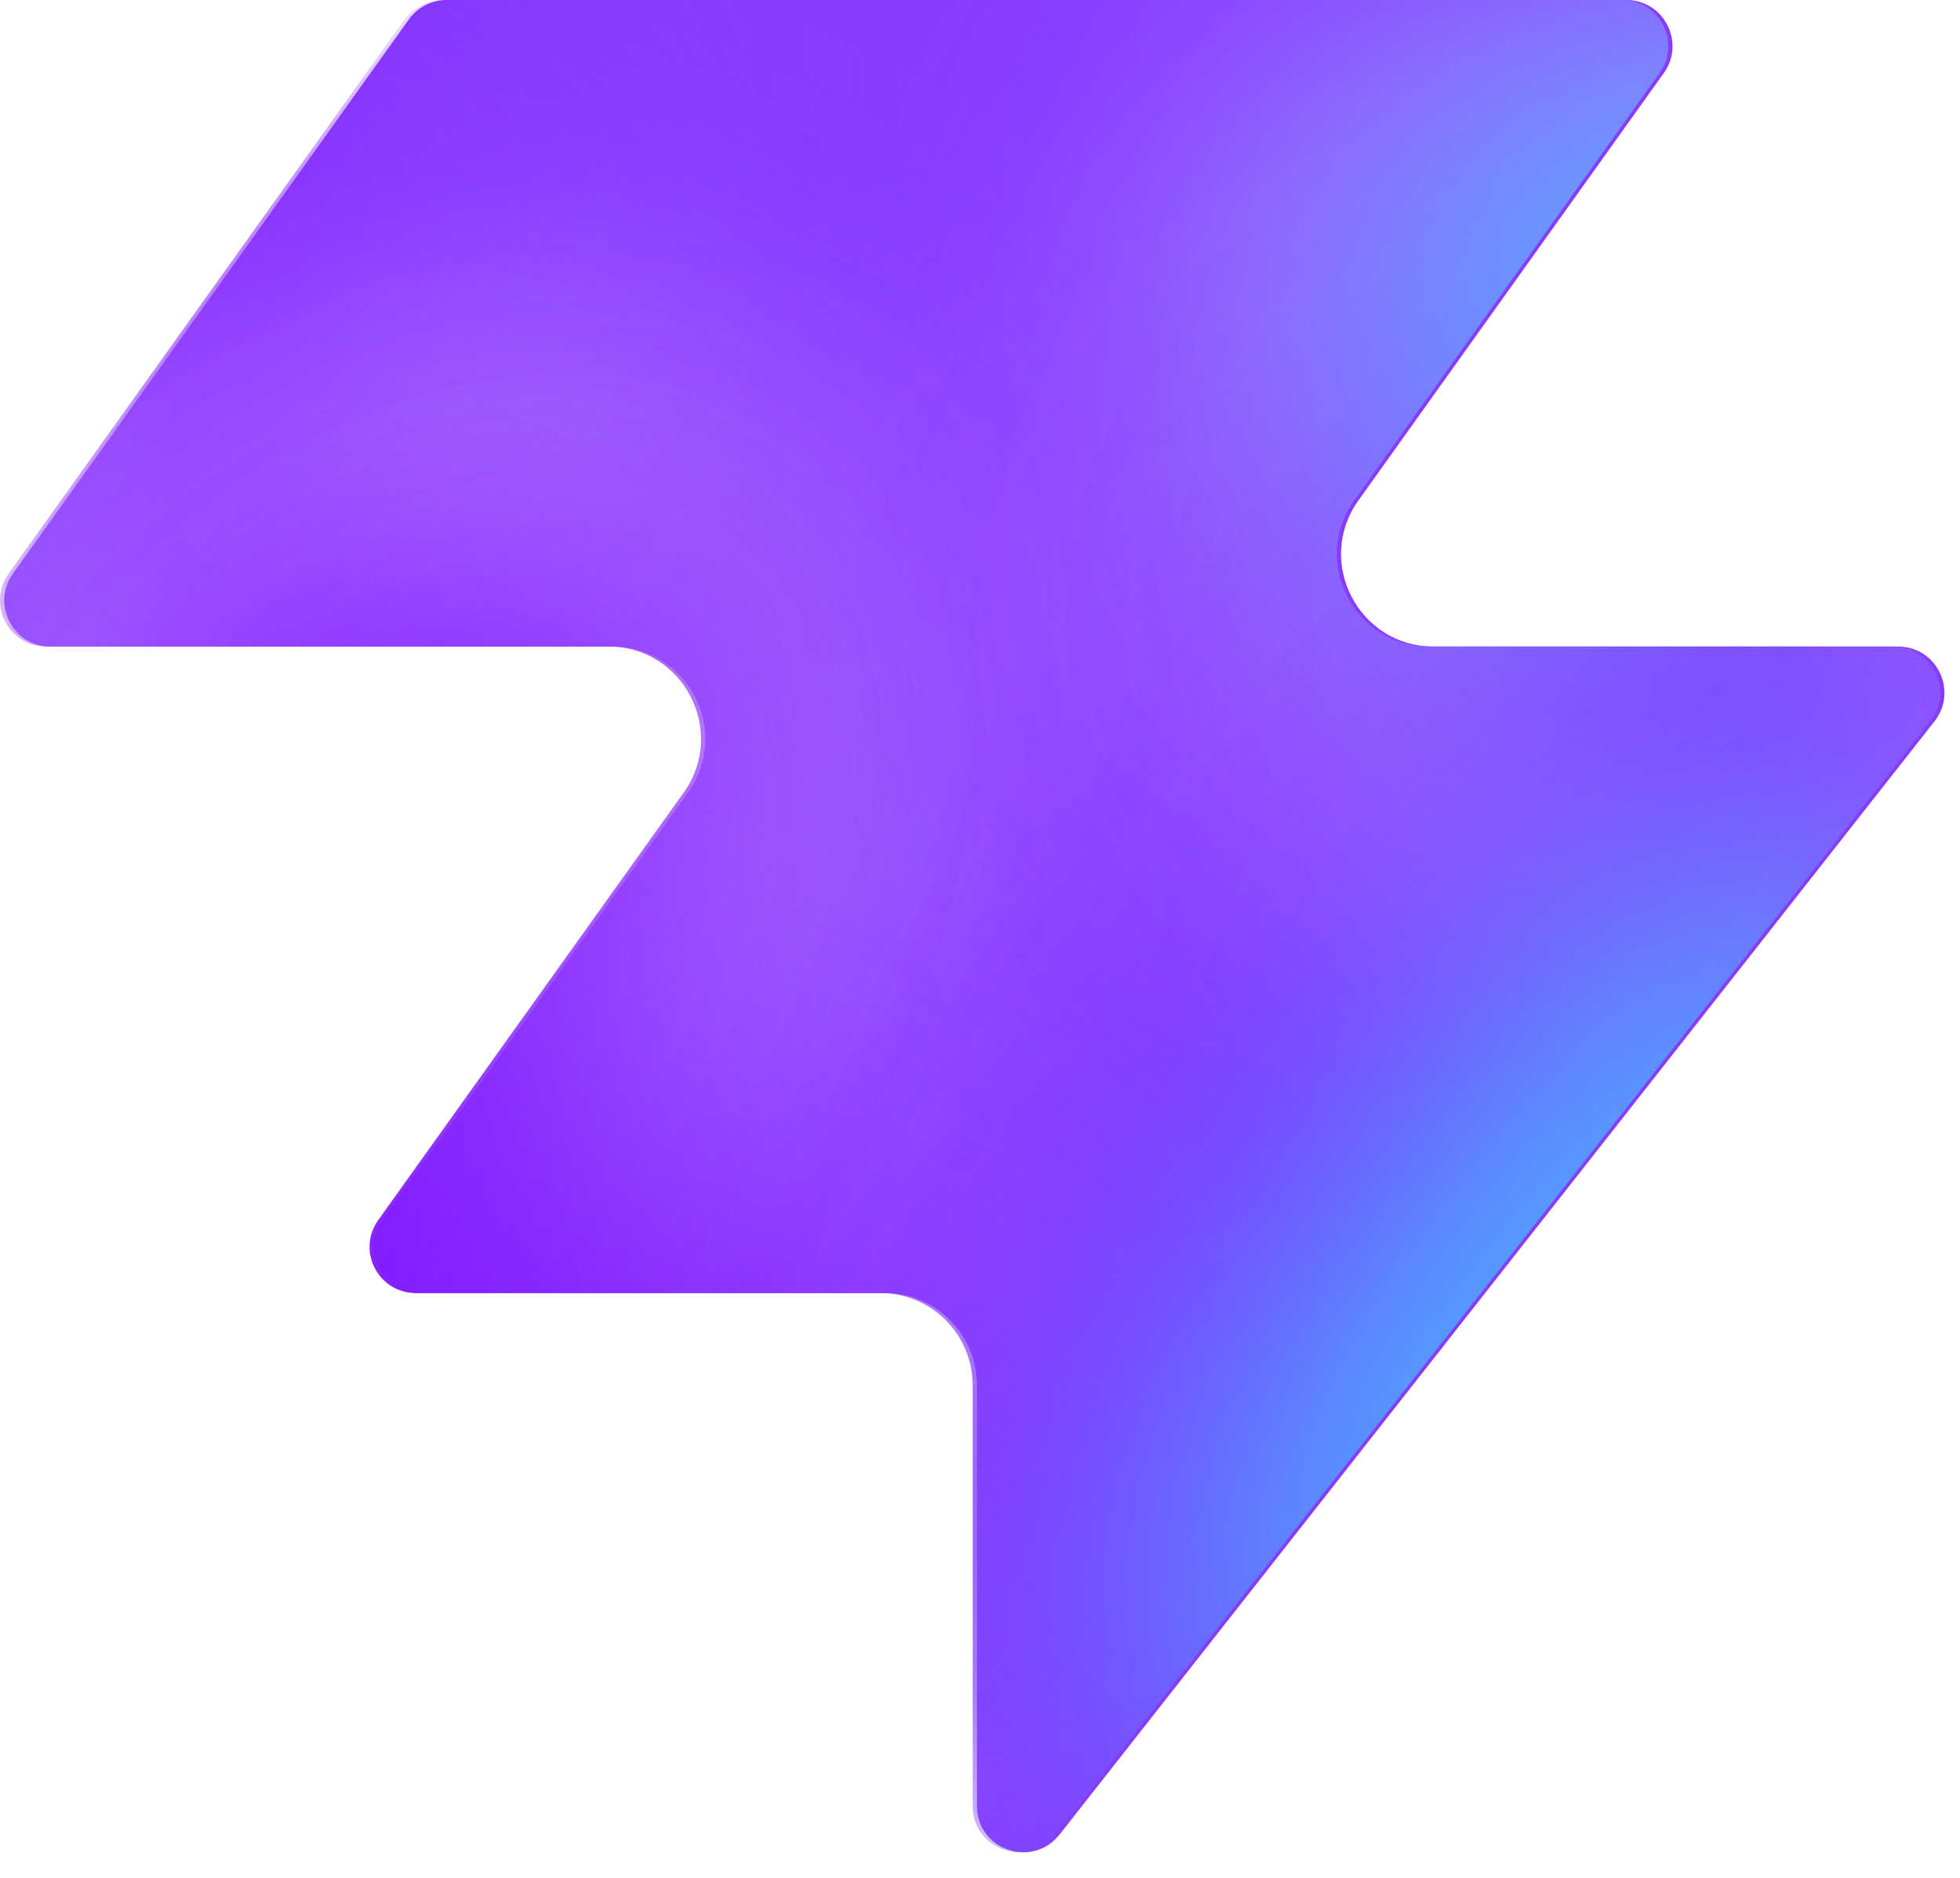
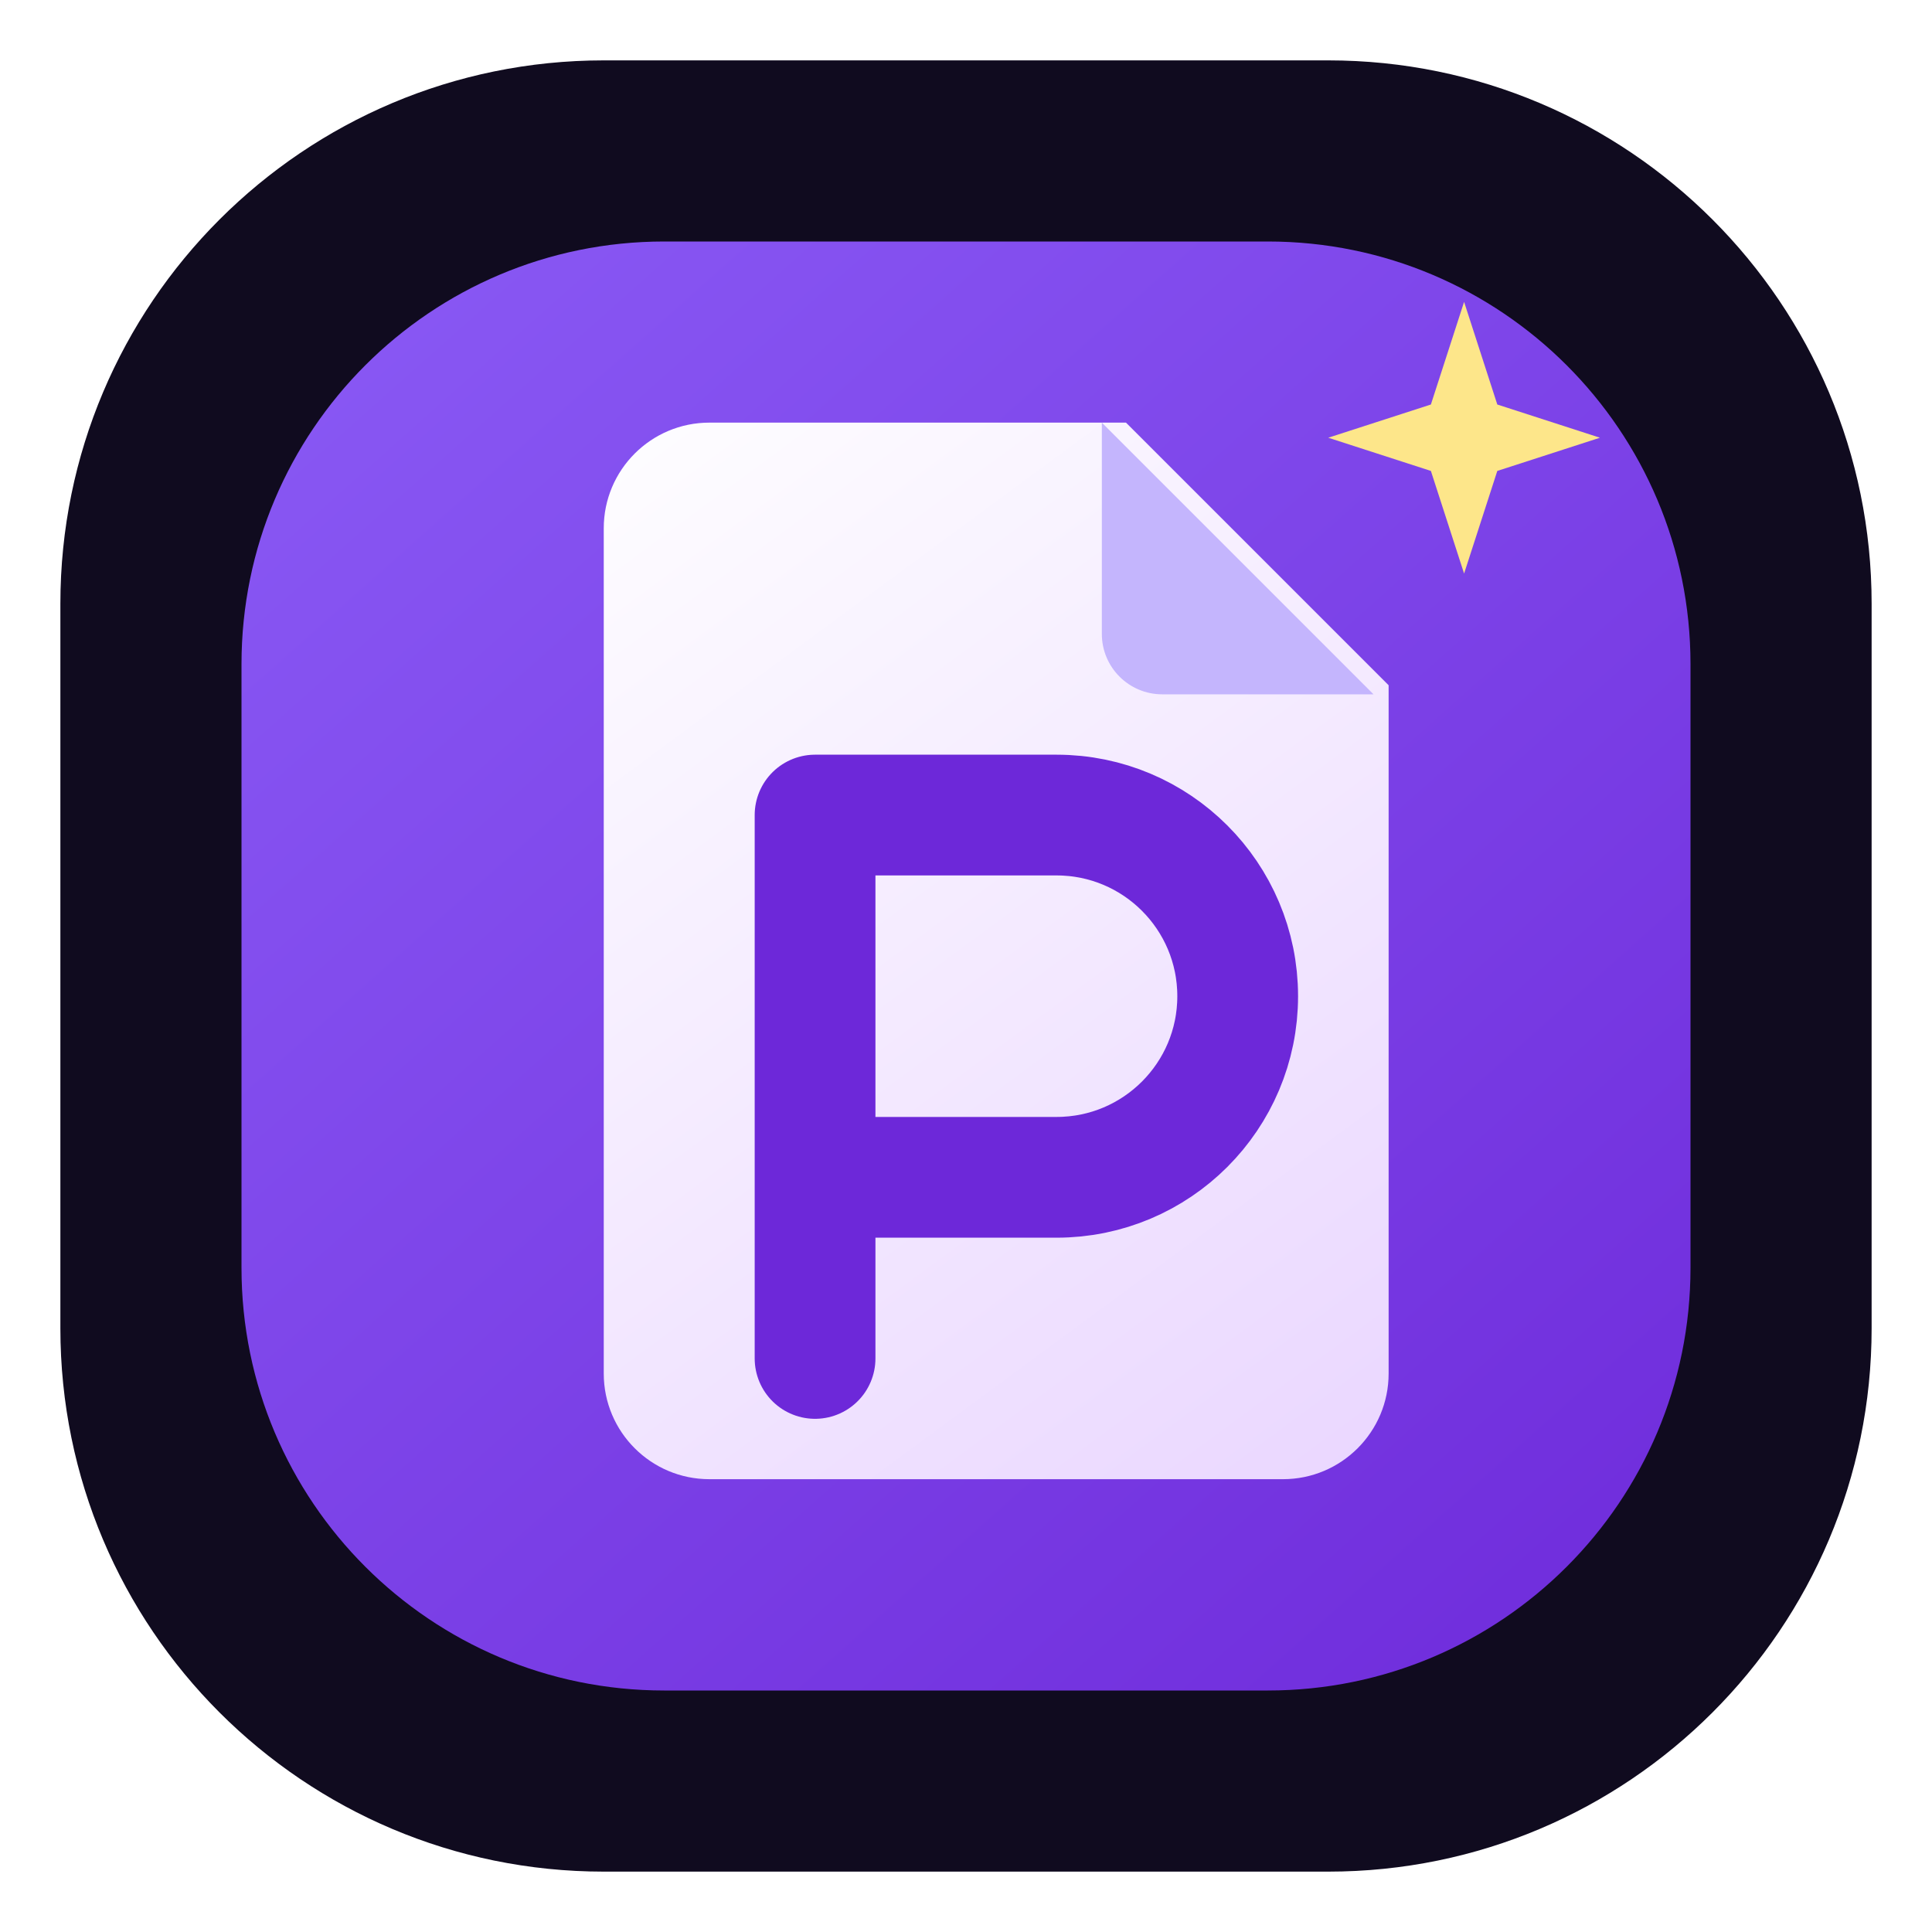
- <svg xmlns="http://www.w3.org/2000/svg" width="48" height="46" fill="none" viewBox="0 0 48 46">
-   <path fill="#863bff" d="M25.946 44.938c-.664.845-2.021.375-2.021-.698V33.937a2.26 2.26 0 0 0-2.262-2.262H10.287c-.92 0-1.456-1.04-.92-1.788l7.48-10.471c1.07-1.497 0-3.578-1.842-3.578H1.237c-.92 0-1.456-1.04-.92-1.788L10.013.474c.214-.297.556-.474.92-.474h28.894c.92 0 1.456 1.04.92 1.788l-7.48 10.471c-1.07 1.498 0 3.579 1.842 3.579h11.377c.943 0 1.473 1.088.89 1.83L25.947 44.94z" style="fill:#863bff;fill:color(display-p3 .525 .23 1);fill-opacity:1" />
-   <mask id="a" width="48" height="46" x="0" y="0" maskUnits="userSpaceOnUse" style="mask-type:alpha">
-     <path fill="#000" d="M25.842 44.938c-.664.844-2.021.375-2.021-.698V33.937a2.26 2.26 0 0 0-2.262-2.262H10.183c-.92 0-1.456-1.04-.92-1.788l7.48-10.471c1.07-1.498 0-3.579-1.842-3.579H1.133c-.92 0-1.456-1.04-.92-1.787L9.91.473c.214-.297.556-.474.92-.474h28.894c.92 0 1.456 1.04.92 1.788l-7.48 10.471c-1.07 1.498 0 3.578 1.842 3.578h11.377c.943 0 1.473 1.088.89 1.832L25.843 44.94z" style="fill:#000;fill-opacity:1" />
-   </mask>
-   <g mask="url(#a)">
-     <g filter="url(#b)">
-       <ellipse cx="5.508" cy="14.704" fill="#ede6ff" rx="5.508" ry="14.704" style="fill:#ede6ff;fill:color(display-p3 .927 .903 1);fill-opacity:1" transform="matrix(.00324 1 1 -.00324 -4.47 31.516)" />
-     </g>
-     <g filter="url(#c)">
-       <ellipse cx="10.399" cy="29.851" fill="#ede6ff" rx="10.399" ry="29.851" style="fill:#ede6ff;fill:color(display-p3 .927 .903 1);fill-opacity:1" transform="matrix(.00324 1 1 -.00324 -39.328 7.883)" />
-     </g>
-     <g filter="url(#d)">
-       <ellipse cx="5.508" cy="30.487" fill="#7e14ff" rx="5.508" ry="30.487" style="fill:#7e14ff;fill:color(display-p3 .492 .077 1);fill-opacity:1" transform="rotate(89.814 -25.913 -14.639)scale(1 -1)" />
-     </g>
-     <g filter="url(#e)">
-       <ellipse cx="5.508" cy="30.599" fill="#7e14ff" rx="5.508" ry="30.599" style="fill:#7e14ff;fill:color(display-p3 .492 .077 1);fill-opacity:1" transform="rotate(89.814 -32.644 -3.334)scale(1 -1)" />
-     </g>
-     <g filter="url(#f)">
-       <ellipse cx="5.508" cy="30.599" fill="#7e14ff" rx="5.508" ry="30.599" style="fill:#7e14ff;fill:color(display-p3 .492 .077 1);fill-opacity:1" transform="matrix(.00324 1 1 -.00324 -34.34 30.47)" />
-     </g>
-     <g filter="url(#g)">
-       <ellipse cx="14.072" cy="22.078" fill="#ede6ff" rx="14.072" ry="22.078" style="fill:#ede6ff;fill:color(display-p3 .927 .903 1);fill-opacity:1" transform="rotate(93.35 24.506 48.493)scale(-1 1)" />
-     </g>
-     <g filter="url(#h)">
-       <ellipse cx="3.47" cy="21.501" fill="#7e14ff" rx="3.47" ry="21.501" style="fill:#7e14ff;fill:color(display-p3 .492 .077 1);fill-opacity:1" transform="rotate(89.009 28.708 47.59)scale(-1 1)" />
-     </g>
-     <g filter="url(#i)">
-       <ellipse cx="3.47" cy="21.501" fill="#7e14ff" rx="3.47" ry="21.501" style="fill:#7e14ff;fill:color(display-p3 .492 .077 1);fill-opacity:1" transform="rotate(89.009 28.708 47.59)scale(-1 1)" />
-     </g>
-     <g filter="url(#j)">
-       <ellipse cx=".387" cy="8.972" fill="#7e14ff" rx="4.407" ry="29.108" style="fill:#7e14ff;fill:color(display-p3 .492 .077 1);fill-opacity:1" transform="rotate(39.51 .387 8.972)" />
-     </g>
-     <g filter="url(#k)">
-       <ellipse cx="47.523" cy="-6.092" fill="#7e14ff" rx="4.407" ry="29.108" style="fill:#7e14ff;fill:color(display-p3 .492 .077 1);fill-opacity:1" transform="rotate(37.892 47.523 -6.092)" />
-     </g>
-     <g filter="url(#l)">
-       <ellipse cx="41.412" cy="6.333" fill="#47bfff" rx="5.971" ry="9.665" style="fill:#47bfff;fill:color(display-p3 .28 .748 1);fill-opacity:1" transform="rotate(37.892 41.412 6.333)" />
-     </g>
-     <g filter="url(#m)">
-       <ellipse cx="-1.879" cy="38.332" fill="#7e14ff" rx="4.407" ry="29.108" style="fill:#7e14ff;fill:color(display-p3 .492 .077 1);fill-opacity:1" transform="rotate(37.892 -1.88 38.332)" />
-     </g>
-     <g filter="url(#n)">
-       <ellipse cx="-1.879" cy="38.332" fill="#7e14ff" rx="4.407" ry="29.108" style="fill:#7e14ff;fill:color(display-p3 .492 .077 1);fill-opacity:1" transform="rotate(37.892 -1.88 38.332)" />
-     </g>
-     <g filter="url(#o)">
-       <ellipse cx="35.651" cy="29.907" fill="#7e14ff" rx="4.407" ry="29.108" style="fill:#7e14ff;fill:color(display-p3 .492 .077 1);fill-opacity:1" transform="rotate(37.892 35.651 29.907)" />
-     </g>
-     <g filter="url(#p)">
-       <ellipse cx="38.418" cy="32.4" fill="#47bfff" rx="5.971" ry="15.297" style="fill:#47bfff;fill:color(display-p3 .28 .748 1);fill-opacity:1" transform="rotate(37.892 38.418 32.4)" />
-     </g>
-   </g>
+ <svg xmlns="http://www.w3.org/2000/svg" viewBox="0 0 64 64" fill="none">
  <defs>
-     <filter id="b" width="60.045" height="41.654" x="-19.77" y="16.149" color-interpolation-filters="sRGB" filterUnits="userSpaceOnUse">
-       <feFlood flood-opacity="0" result="BackgroundImageFix" />
-       <feBlend in="SourceGraphic" in2="BackgroundImageFix" result="shape" />
-       <feGaussianBlur result="effect1_foregroundBlur_2002_17158" stdDeviation="7.659" />
-     </filter>
-     <filter id="c" width="90.34" height="51.437" x="-54.613" y="-7.533" color-interpolation-filters="sRGB" filterUnits="userSpaceOnUse">
-       <feFlood flood-opacity="0" result="BackgroundImageFix" />
-       <feBlend in="SourceGraphic" in2="BackgroundImageFix" result="shape" />
-       <feGaussianBlur result="effect1_foregroundBlur_2002_17158" stdDeviation="7.659" />
-     </filter>
-     <filter id="d" width="79.355" height="29.4" x="-49.64" y="2.03" color-interpolation-filters="sRGB" filterUnits="userSpaceOnUse">
-       <feFlood flood-opacity="0" result="BackgroundImageFix" />
-       <feBlend in="SourceGraphic" in2="BackgroundImageFix" result="shape" />
-       <feGaussianBlur result="effect1_foregroundBlur_2002_17158" stdDeviation="4.596" />
-     </filter>
-     <filter id="e" width="79.579" height="29.4" x="-45.045" y="20.029" color-interpolation-filters="sRGB" filterUnits="userSpaceOnUse">
-       <feFlood flood-opacity="0" result="BackgroundImageFix" />
-       <feBlend in="SourceGraphic" in2="BackgroundImageFix" result="shape" />
-       <feGaussianBlur result="effect1_foregroundBlur_2002_17158" stdDeviation="4.596" />
-     </filter>
-     <filter id="f" width="79.579" height="29.4" x="-43.513" y="21.178" color-interpolation-filters="sRGB" filterUnits="userSpaceOnUse">
-       <feFlood flood-opacity="0" result="BackgroundImageFix" />
-       <feBlend in="SourceGraphic" in2="BackgroundImageFix" result="shape" />
-       <feGaussianBlur result="effect1_foregroundBlur_2002_17158" stdDeviation="4.596" />
-     </filter>
-     <filter id="g" width="74.749" height="58.852" x="15.756" y="-17.901" color-interpolation-filters="sRGB" filterUnits="userSpaceOnUse">
-       <feFlood flood-opacity="0" result="BackgroundImageFix" />
-       <feBlend in="SourceGraphic" in2="BackgroundImageFix" result="shape" />
-       <feGaussianBlur result="effect1_foregroundBlur_2002_17158" stdDeviation="7.659" />
-     </filter>
-     <filter id="h" width="61.377" height="25.362" x="23.548" y="2.284" color-interpolation-filters="sRGB" filterUnits="userSpaceOnUse">
-       <feFlood flood-opacity="0" result="BackgroundImageFix" />
-       <feBlend in="SourceGraphic" in2="BackgroundImageFix" result="shape" />
-       <feGaussianBlur result="effect1_foregroundBlur_2002_17158" stdDeviation="4.596" />
-     </filter>
-     <filter id="i" width="61.377" height="25.362" x="23.548" y="2.284" color-interpolation-filters="sRGB" filterUnits="userSpaceOnUse">
-       <feFlood flood-opacity="0" result="BackgroundImageFix" />
-       <feBlend in="SourceGraphic" in2="BackgroundImageFix" result="shape" />
-       <feGaussianBlur result="effect1_foregroundBlur_2002_17158" stdDeviation="4.596" />
-     </filter>
-     <filter id="j" width="56.045" height="63.649" x="-27.636" y="-22.853" color-interpolation-filters="sRGB" filterUnits="userSpaceOnUse">
-       <feFlood flood-opacity="0" result="BackgroundImageFix" />
-       <feBlend in="SourceGraphic" in2="BackgroundImageFix" result="shape" />
-       <feGaussianBlur result="effect1_foregroundBlur_2002_17158" stdDeviation="4.596" />
-     </filter>
-     <filter id="k" width="54.814" height="64.646" x="20.116" y="-38.415" color-interpolation-filters="sRGB" filterUnits="userSpaceOnUse">
-       <feFlood flood-opacity="0" result="BackgroundImageFix" />
-       <feBlend in="SourceGraphic" in2="BackgroundImageFix" result="shape" />
-       <feGaussianBlur result="effect1_foregroundBlur_2002_17158" stdDeviation="4.596" />
-     </filter>
-     <filter id="l" width="33.541" height="35.313" x="24.641" y="-11.323" color-interpolation-filters="sRGB" filterUnits="userSpaceOnUse">
-       <feFlood flood-opacity="0" result="BackgroundImageFix" />
-       <feBlend in="SourceGraphic" in2="BackgroundImageFix" result="shape" />
-       <feGaussianBlur result="effect1_foregroundBlur_2002_17158" stdDeviation="4.596" />
-     </filter>
-     <filter id="m" width="54.814" height="64.646" x="-29.286" y="6.009" color-interpolation-filters="sRGB" filterUnits="userSpaceOnUse">
-       <feFlood flood-opacity="0" result="BackgroundImageFix" />
-       <feBlend in="SourceGraphic" in2="BackgroundImageFix" result="shape" />
-       <feGaussianBlur result="effect1_foregroundBlur_2002_17158" stdDeviation="4.596" />
-     </filter>
-     <filter id="n" width="54.814" height="64.646" x="-29.286" y="6.009" color-interpolation-filters="sRGB" filterUnits="userSpaceOnUse">
-       <feFlood flood-opacity="0" result="BackgroundImageFix" />
-       <feBlend in="SourceGraphic" in2="BackgroundImageFix" result="shape" />
-       <feGaussianBlur result="effect1_foregroundBlur_2002_17158" stdDeviation="4.596" />
-     </filter>
-     <filter id="o" width="54.814" height="64.646" x="8.244" y="-2.416" color-interpolation-filters="sRGB" filterUnits="userSpaceOnUse">
-       <feFlood flood-opacity="0" result="BackgroundImageFix" />
-       <feBlend in="SourceGraphic" in2="BackgroundImageFix" result="shape" />
-       <feGaussianBlur result="effect1_foregroundBlur_2002_17158" stdDeviation="4.596" />
-     </filter>
-     <filter id="p" width="39.409" height="43.623" x="18.713" y="10.588" color-interpolation-filters="sRGB" filterUnits="userSpaceOnUse">
-       <feFlood flood-opacity="0" result="BackgroundImageFix" />
-       <feBlend in="SourceGraphic" in2="BackgroundImageFix" result="shape" />
-       <feGaussianBlur result="effect1_foregroundBlur_2002_17158" stdDeviation="4.596" />
-     </filter>
+     <linearGradient id="background" x1="8" y1="5" x2="57" y2="60" gradientUnits="userSpaceOnUse">
+       <stop stop-color="#8B5CF6" />
+       <stop offset="1" stop-color="#6D28D9" />
+     </linearGradient>
+     <linearGradient id="page" x1="18" y1="13" x2="46" y2="51" gradientUnits="userSpaceOnUse">
+       <stop stop-color="#fff" />
+       <stop offset="1" stop-color="#E9D5FF" />
+     </linearGradient>
  </defs>
+   <rect x="2" y="2" width="60" height="60" rx="18" fill="#100B1F" />
+   <rect x="8" y="8" width="48" height="48" rx="14" fill="url(#background)" />
+   <path d="M20 17.5A3.5 3.5 0 0 1 23.5 14h13.8L46 22.7v22.8a3.5 3.5 0 0 1-3.5 3.5h-19a3.5 3.5 0 0 1-3.5-3.5v-28Z" fill="url(#page)" />
+   <path d="M36.5 14v7a2 2 0 0 0 2 2h7" fill="#C4B5FD" />
+   <path d="M27 27v18m0-18h8a6 6 0 0 1 0 12h-8" stroke="#6D28D9" stroke-linecap="round" stroke-linejoin="round" stroke-width="4" />
+   <path d="m48.5 10 1.1 3.4L53 14.5l-3.4 1.1-1.1 3.4-1.1-3.4-3.4-1.1 3.4-1.1 1.1-3.4Z" fill="#FDE68A" />
</svg>
